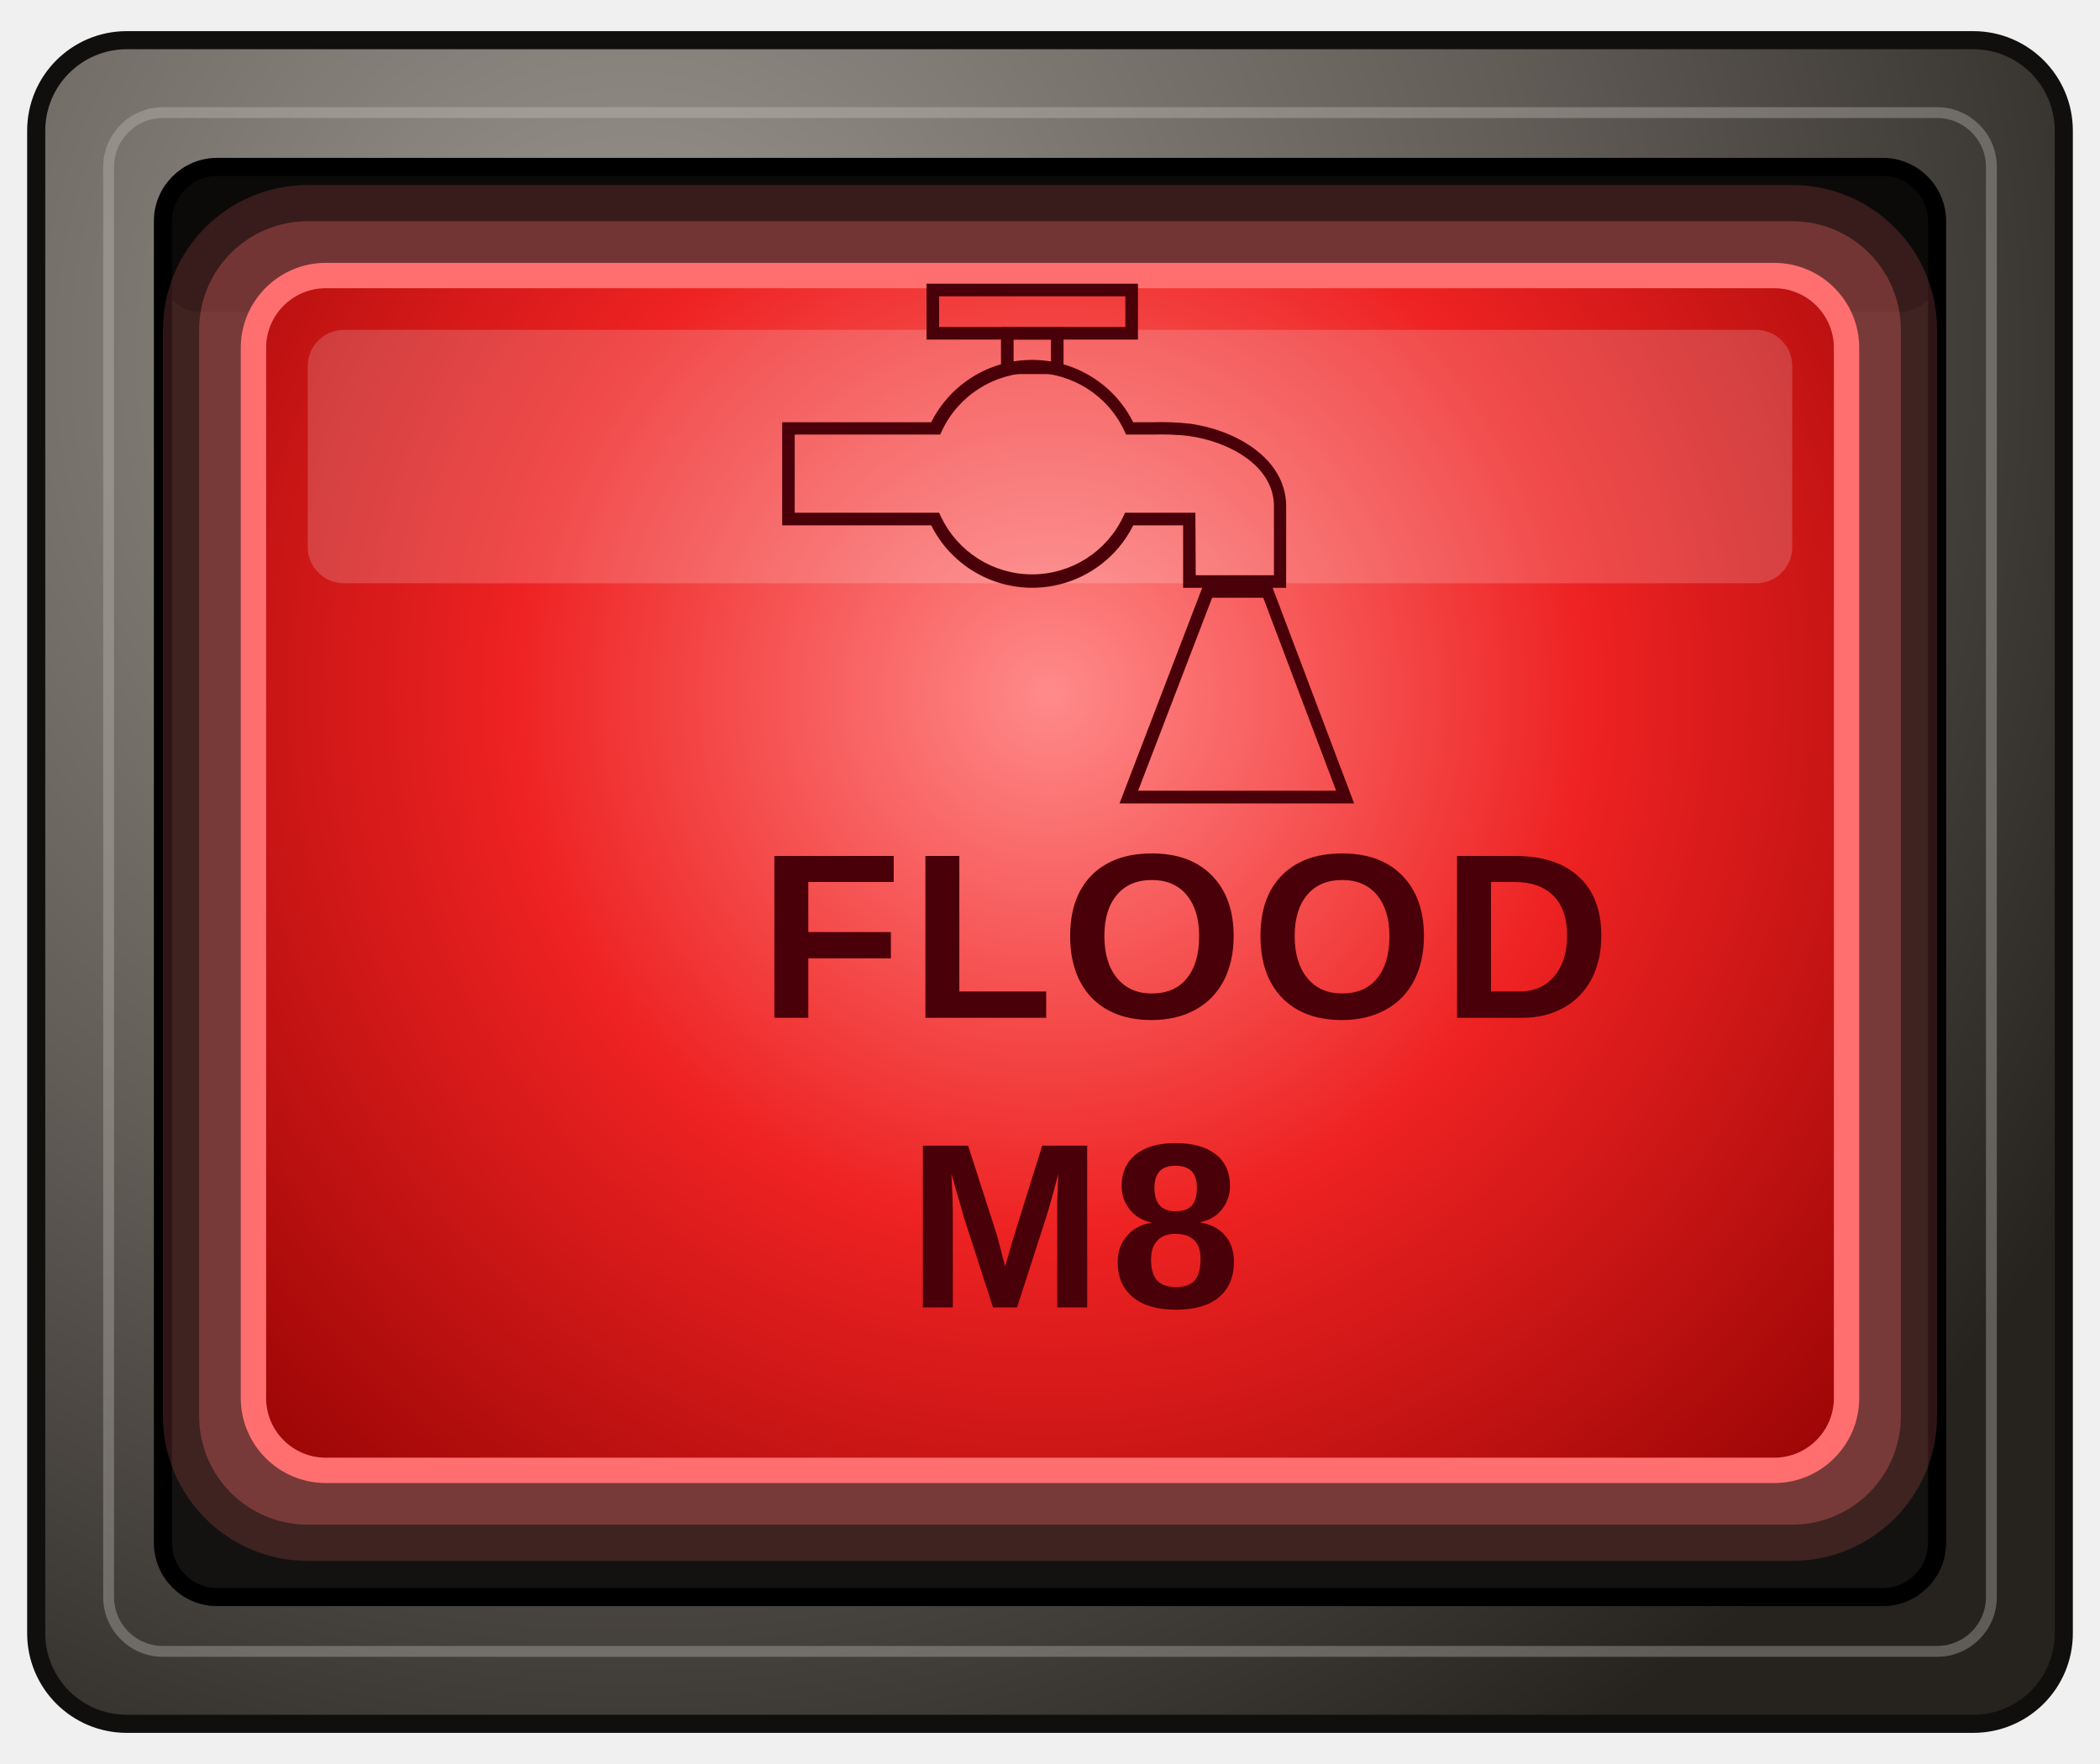
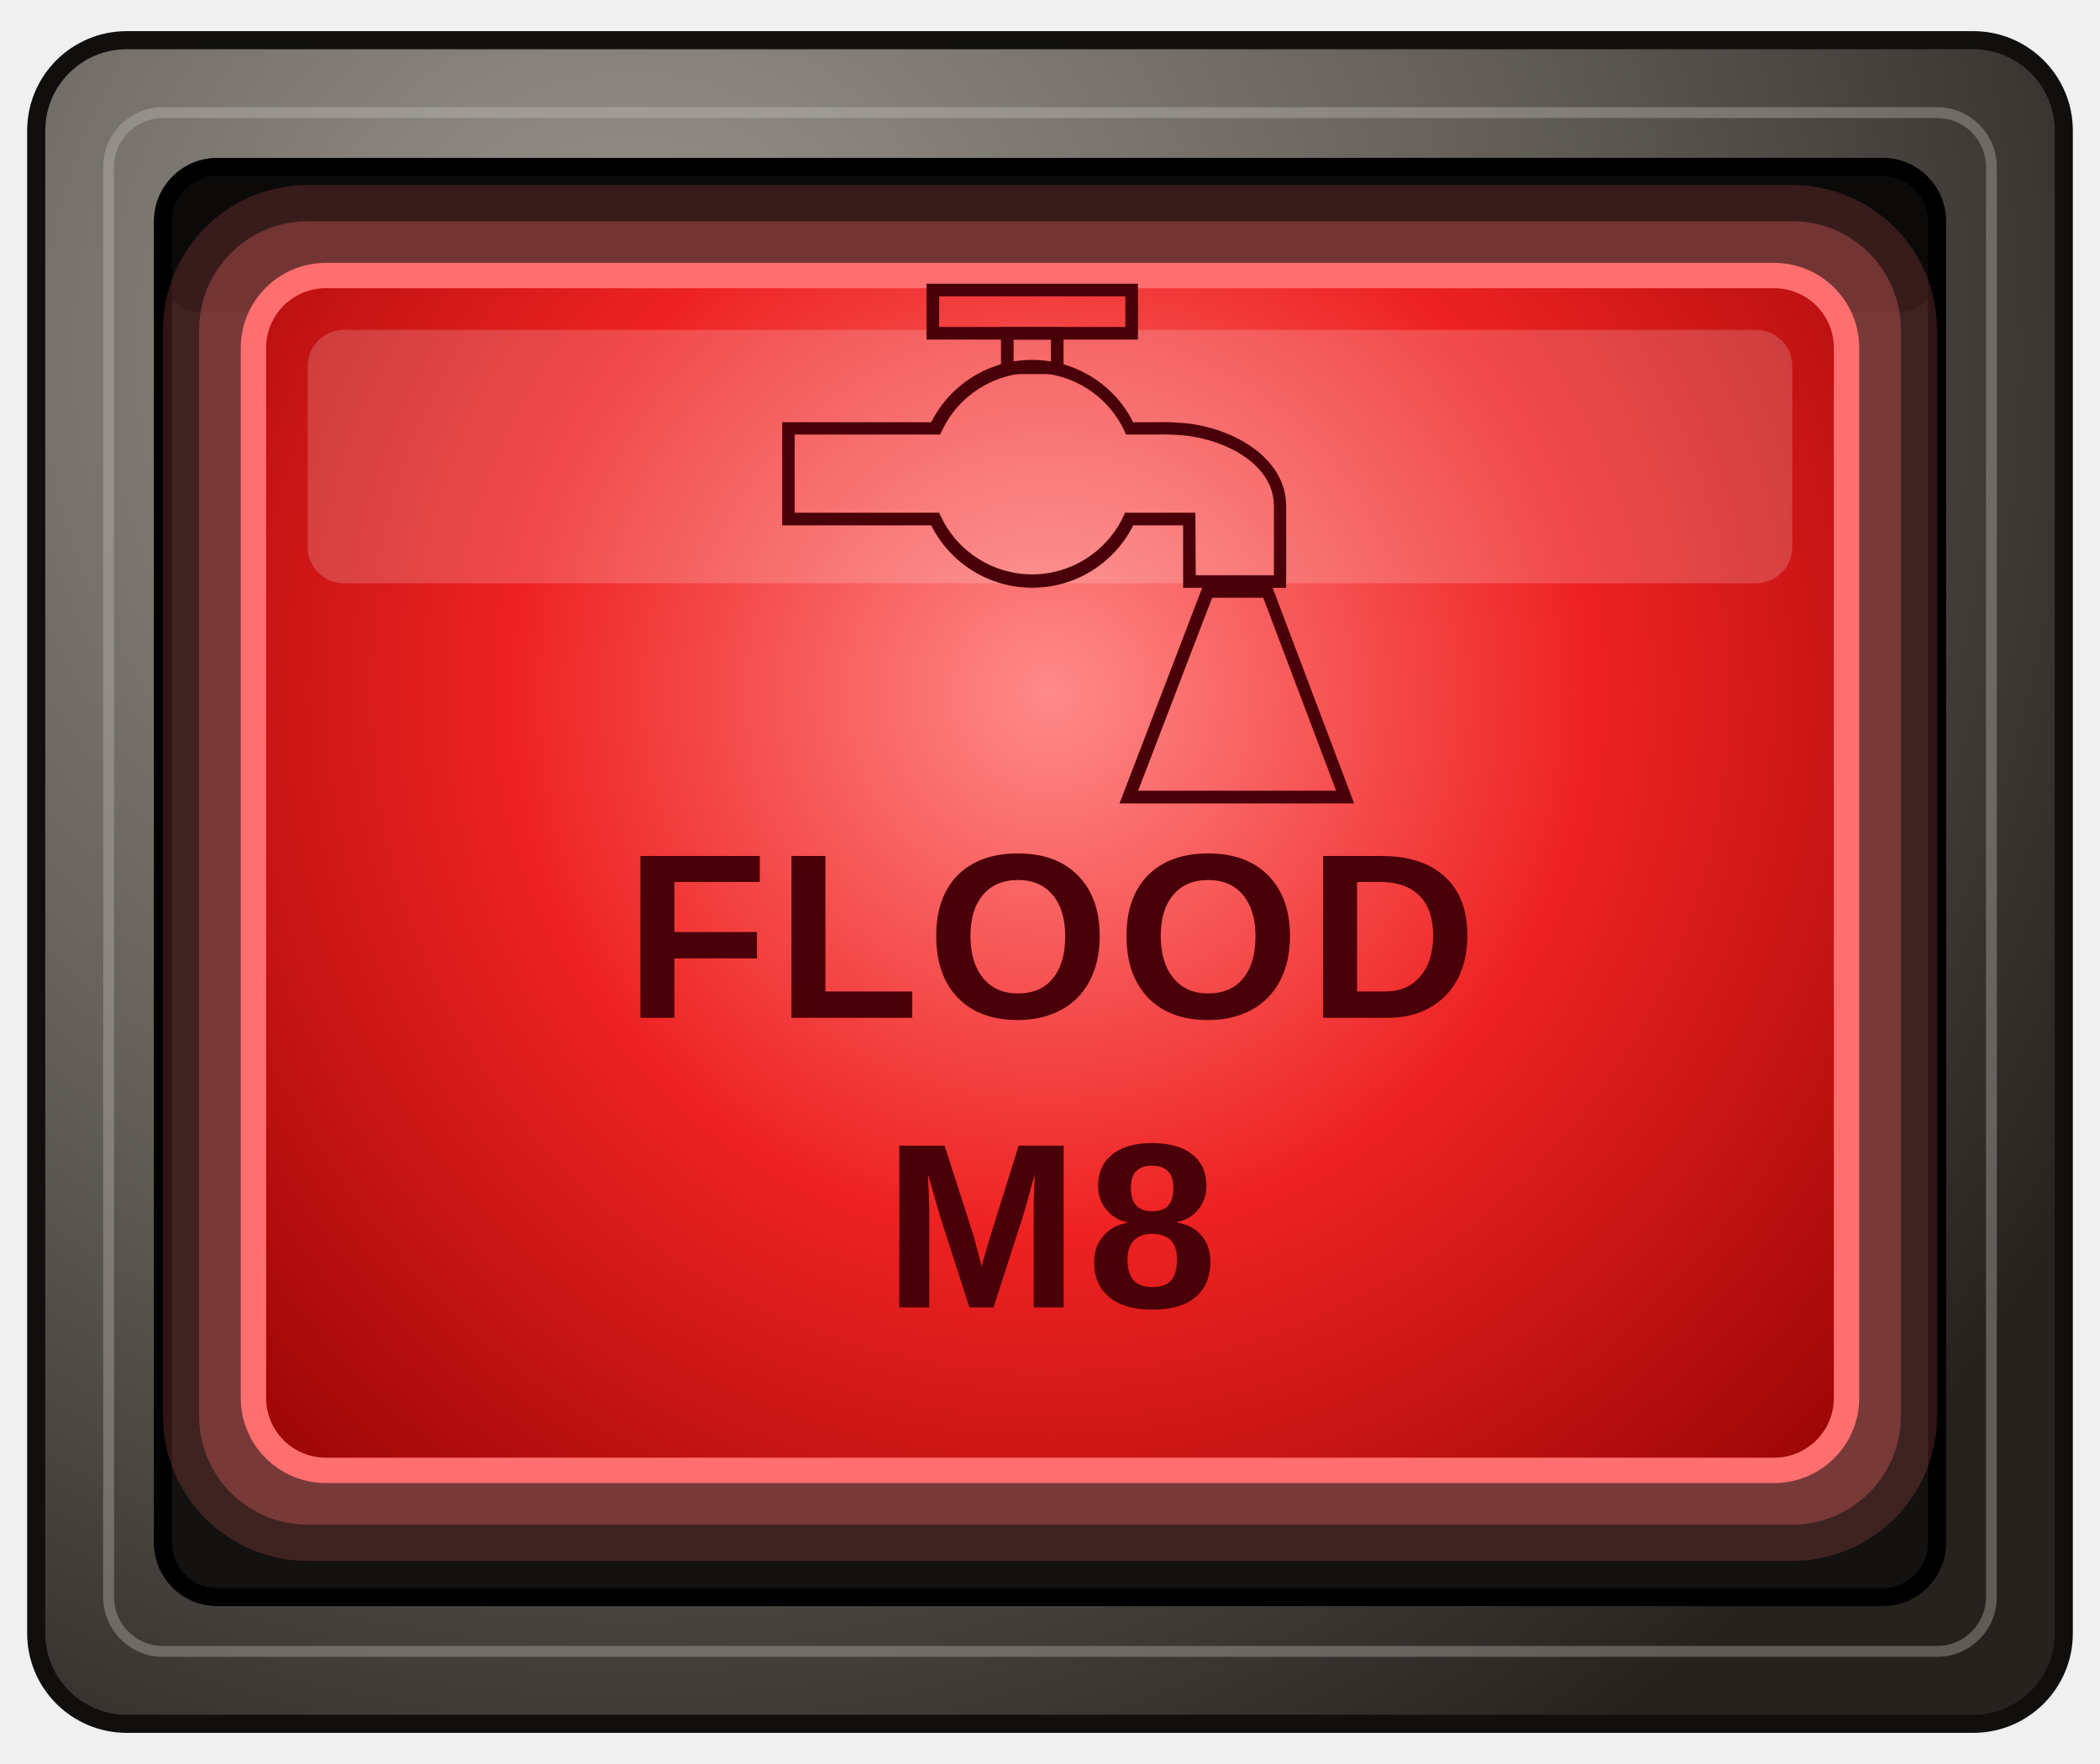
<svg xmlns="http://www.w3.org/2000/svg" width="100" height="84" viewBox="0 0 116 97">
  <defs>
    <radialGradient id="bz" cx="34.8" cy="19.4" r="92.8" gradientUnits="userSpaceOnUse">
      <stop offset="0" stop-color="#9a958e" />
      <stop offset="0.55" stop-color="#615c56" />
      <stop offset="1" stop-color="#26231f" />
    </radialGradient>
    <radialGradient id="cap" cx="58.0" cy="38.1" r="66.0" gradientUnits="userSpaceOnUse">
      <stop offset="0" stop-color="#ff8a8a" />
      <stop offset="0.45" stop-color="#ee2222" />
      <stop offset="1" stop-color="#8c0000" />
    </radialGradient>
  </defs>
  <rect x="2" y="2" width="112" height="93" rx="5" fill="url(#bz)" stroke="#100f0d" stroke-width="1" />
  <rect x="6" y="6" width="104" height="85" rx="3" fill="none" stroke="#c9c5be" stroke-width="0.6" opacity="0.35" />
  <rect x="9" y="9" width="98" height="79" rx="3" fill="#141210" stroke="#000000" stroke-width="1" />
  <rect x="9" y="9" width="98" height="8" rx="2" fill="#000000" opacity="0.45" />
  <rect x="9" y="10" width="98" height="76" rx="8" fill="#ff6f6f" opacity="0.18" />
  <rect x="11" y="12" width="94" height="72" rx="6" fill="#ff6f6f" opacity="0.30" />
  <rect x="14" y="15" width="88" height="66" rx="4" fill="url(#cap)" stroke="#ff6f6f" stroke-width="1.4" />
  <rect x="17" y="18" width="82" height="14" rx="2" fill="#ffffff" opacity="0.18" />
  <g transform="matrix(1 0 0 1 0 -10)">
    <g transform="matrix(0.48 0 0 0.48 34 10)">
      <path d="M60.12,38.62H35.79V32.19H60.12ZM37.24,37.17H58.67V33.64H37.24Z" fill="#4a0008" />
      <path d="M51.56,42.59h-7.2V37.17h7.2Zm-5.75-1.45h4.3V38.62h-4.3Z" fill="#4a0008" />
      <path d="M77.17,67.19H65.32V60H59.58a13,13,0,0,1-23.25,0H19.18V48.13h3.68c.85,0,1.7,0,2.54,0,3.64,0,7.29,0,10.93,0a13,13,0,0,1,23.24,0h2.28a30.42,30.42,0,0,1,4.26.17c5.28.73,11,4,11.07,9.42,0,.8,0,1.61,0,2.41v1.11c0,1.2,0,2.41,0,3.61Zm-10.4-1.45h9v-.92c0-1.2,0-2.41,0-3.62V60.09c0-.8,0-1.59,0-2.38-.06-4.58-5.13-7.35-9.82-8h0a28.64,28.64,0,0,0-4-.16h-3.2l-.19-.42a11.59,11.59,0,0,0-21,0l-.2.42h-.46c-3.83,0-7.6,0-11.37,0H20.62v9H37.24l.2.42a11.6,11.6,0,0,0,21,0l.19-.42h8.1Z" fill="#4a0008" />
      <path d="M85,92H58l9.63-25.11h7.88ZM60.14,90.54H82.93L74.54,68.33H68.66Z" fill="#4a0008" />
    </g>
-     <text x="41.9" y="66" font-size="13" font-weight="700" letter-spacing="0.4" fill="#4a0008" font-family="Arial Narrow, Arial, sans-serif">FLOOD</text>
-     <text x="50.1" y="82" font-size="13" font-weight="700" letter-spacing="0.4" fill="#4a0008" font-family="Arial Narrow, Arial, sans-serif">M8</text>
+     <text x="34.5" y="66" font-size="13" font-weight="700" letter-spacing="0.4" fill="#4a0008" font-family="Arial, sans-serif">FLOOD</text>
+     <text x="48.8" y="82" font-size="13" font-weight="700" letter-spacing="0.4" fill="#4a0008" font-family="Arial, sans-serif">M8</text>
  </g>
</svg>
